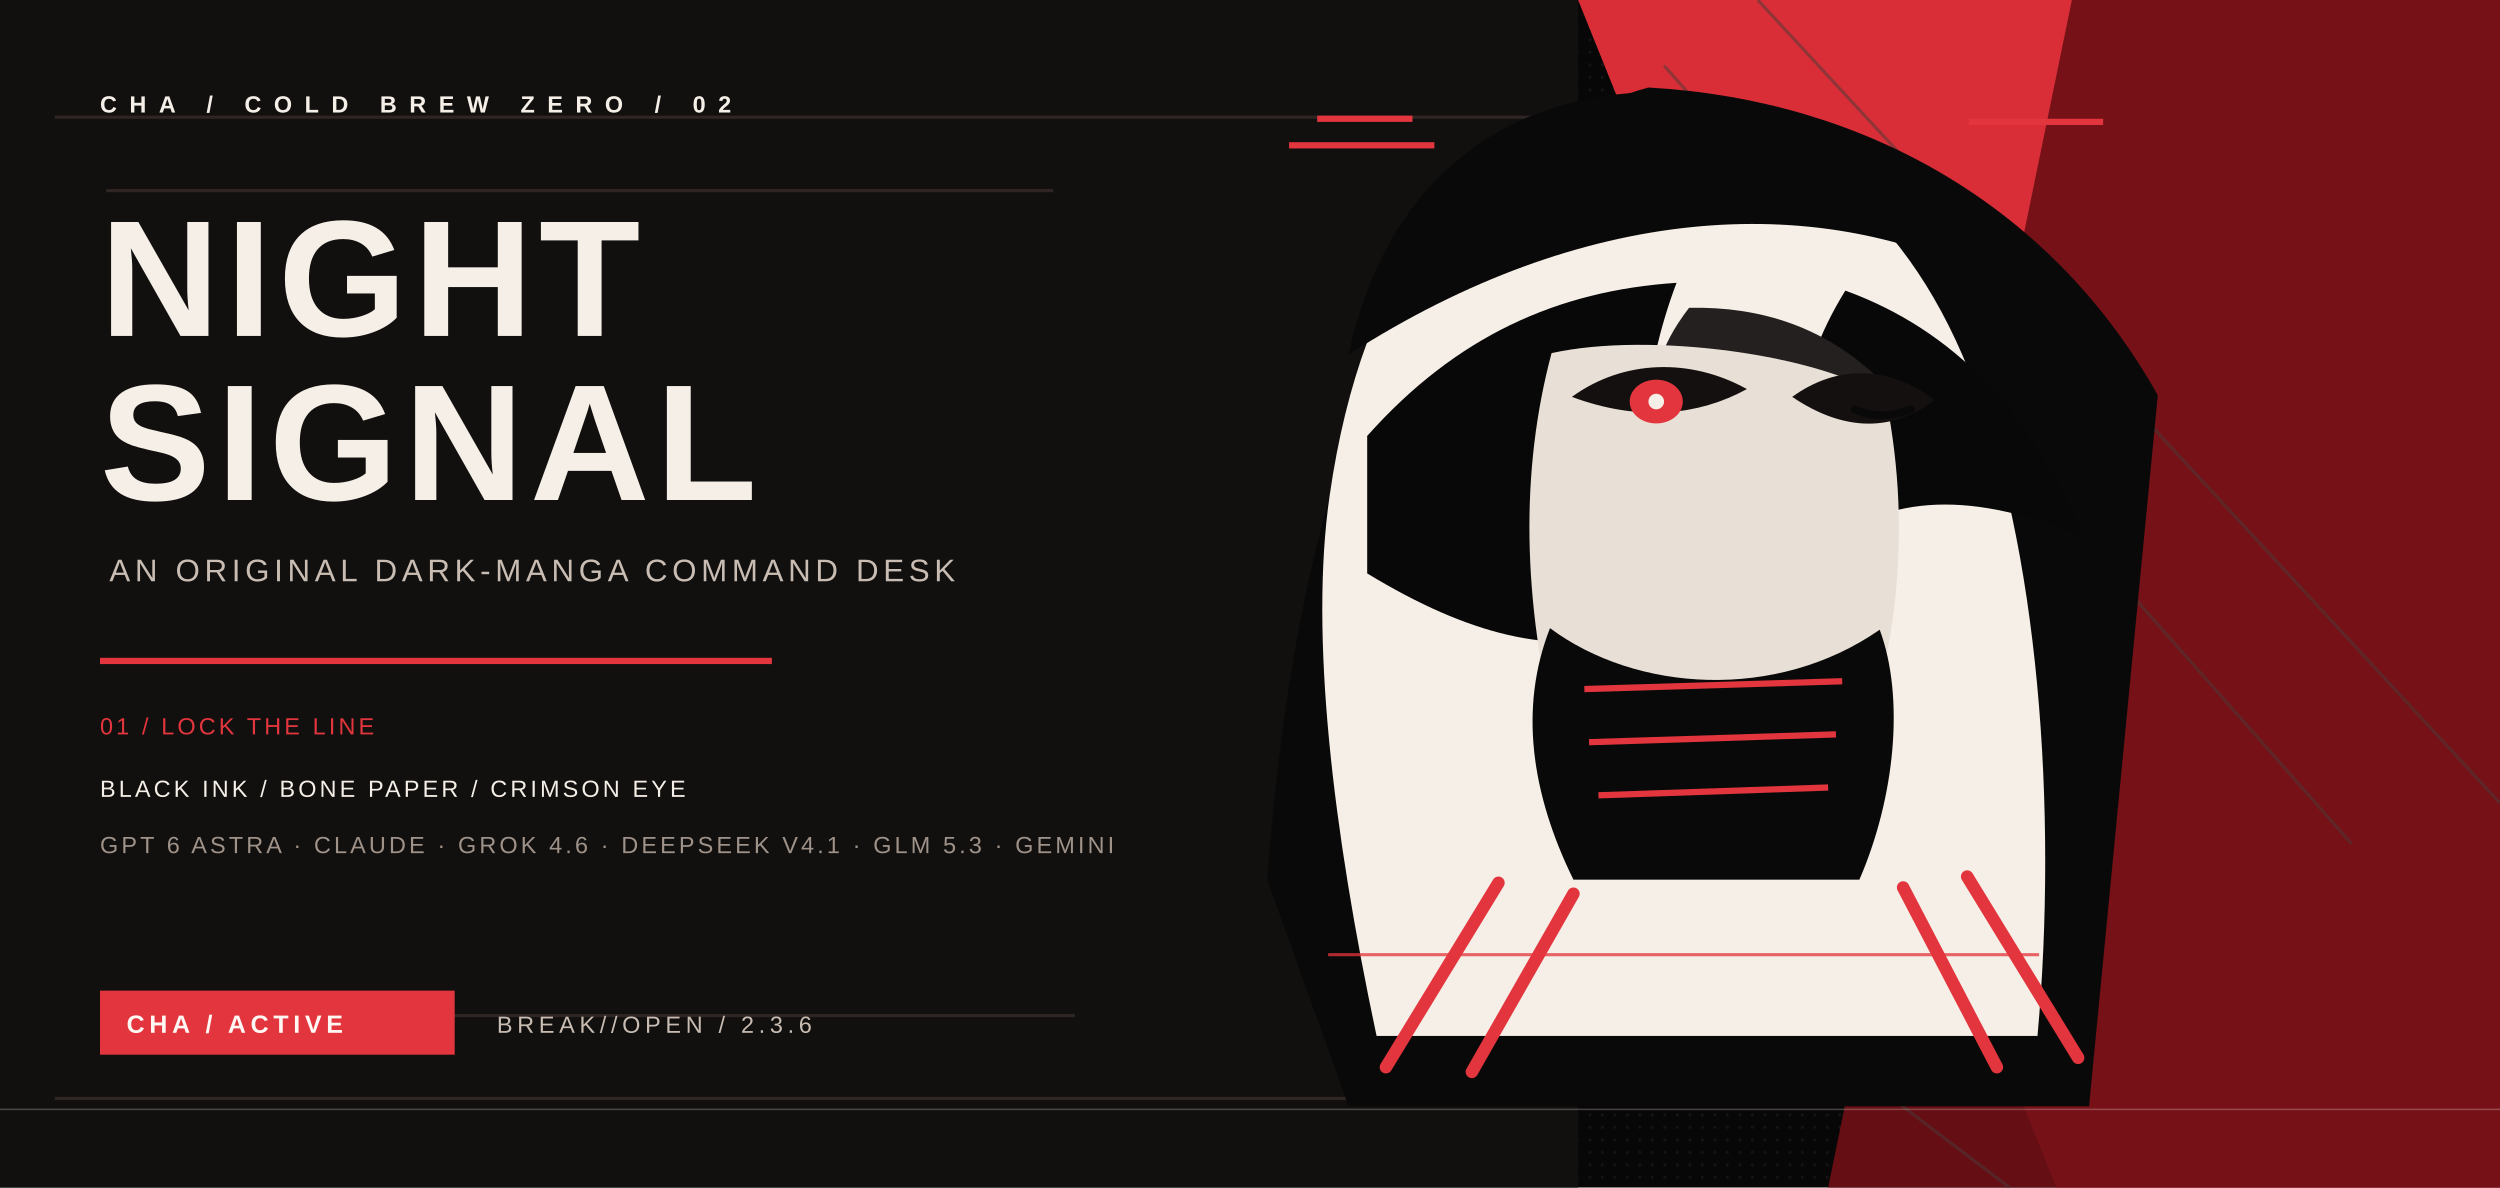
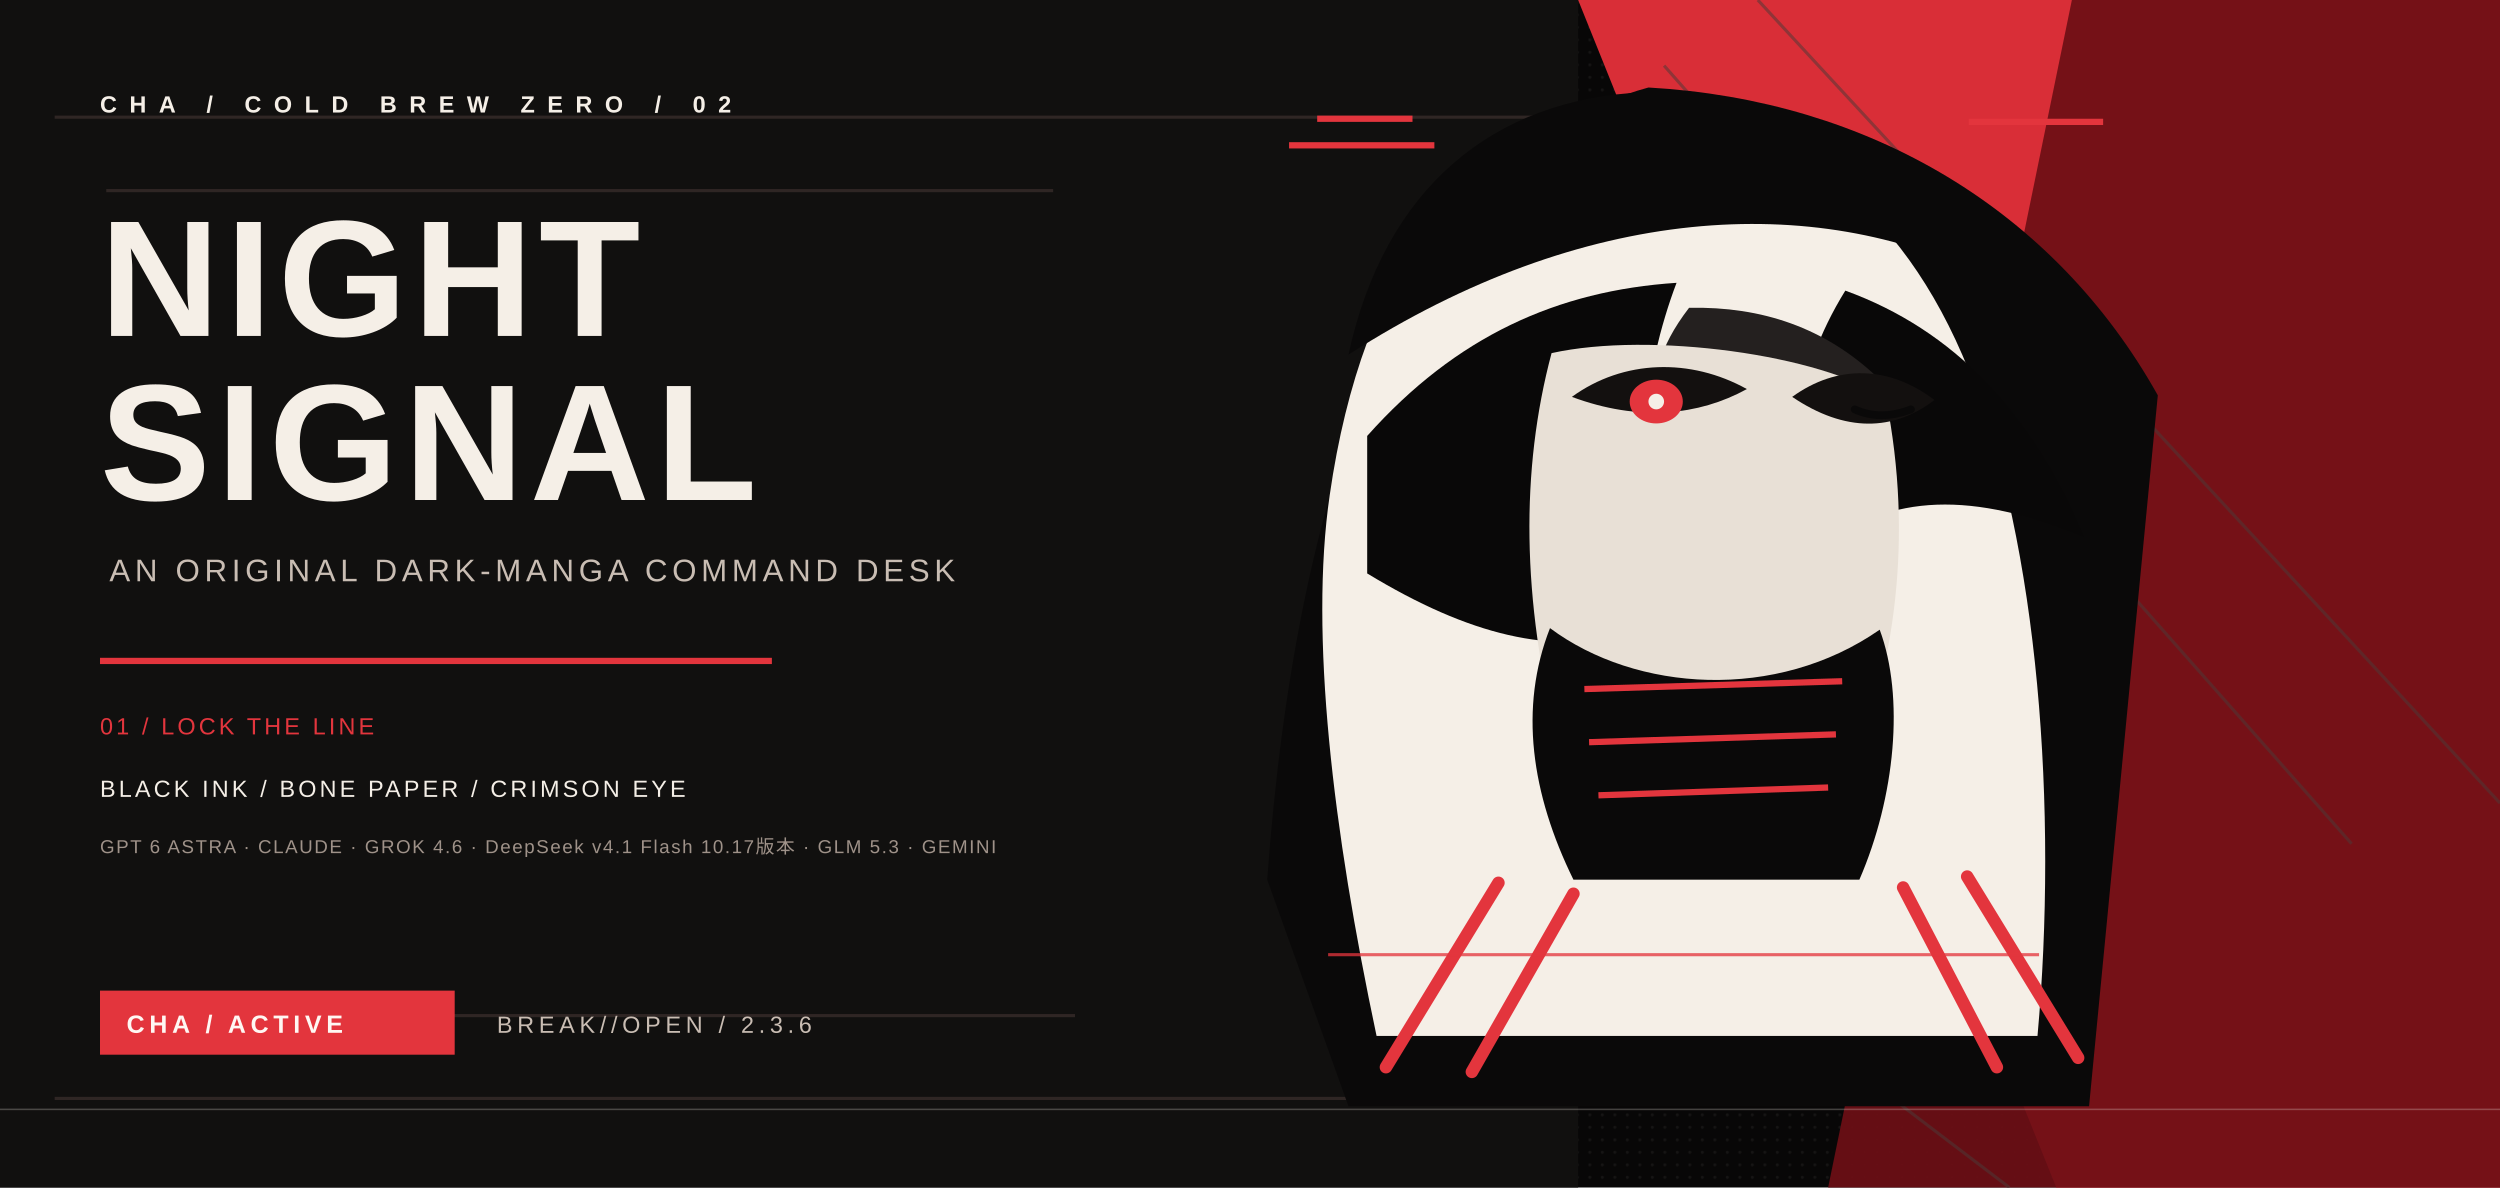
<svg xmlns="http://www.w3.org/2000/svg" viewBox="0 0 1600 760" role="img" aria-labelledby="title desc">
  <defs>
    <pattern id="dots" width="8" height="8" patternUnits="userSpaceOnUse">
      <circle cx="1.5" cy="1.5" r="1" fill="#f5efe7" />
    </pattern>
    <pattern id="lines" width="16" height="16" patternUnits="userSpaceOnUse" patternTransform="rotate(-24)">
      <path d="M0 1h18" stroke="#f5efe7" stroke-width="1" />
    </pattern>
    <linearGradient id="redFade" x1="0" x2="1">
      <stop stop-color="#e3353d" />
      <stop offset="1" stop-color="#660b11" />
    </linearGradient>
  </defs>
  <rect width="1600" height="760" fill="#080707" />
  <path d="M0 0h1600v760H0z" fill="url(#dots)" opacity=".055" />
  <path d="M0 0h1010v760H0z" fill="#11100f" />
  <path d="M1010 0h590v760h-284z" fill="#d92e37" />
  <path d="M1326 0h274v760h-430z" fill="#6d0e15" opacity=".92" />
  <g opacity=".52" fill="none" stroke="#4b3937" stroke-width="2">
    <path d="M35 75h954M35 703h924M68 122h606M68 650h620" />
    <path d="M1065 42l440 498M1125 0l475 514M1010 550l276 210" />
  </g>
  <g fill="#f5efe7" font-family="Arial, Helvetica, sans-serif">
    <text x="64" y="72" font-size="15" font-weight="700" letter-spacing="8">CHA / COLD BREW ZERO / 02</text>
    <text x="64" y="215" font-size="106" font-weight="700" letter-spacing="4">NIGHT</text>
    <text x="64" y="320" font-size="106" font-weight="700" letter-spacing="4">SIGNAL</text>
    <text x="70" y="372" fill="#c9bdb3" font-size="20" letter-spacing="3">AN ORIGINAL DARK-MANGA COMMAND DESK</text>
  </g>
  <rect x="64" y="421" width="430" height="4" fill="#e3353d" />
  <g font-family="Arial, Helvetica, sans-serif" font-size="15" letter-spacing="2">
    <text x="64" y="470" fill="#e3353d">01 / LOCK THE LINE</text>
    <text x="64" y="510" fill="#f5efe7">BLACK INK / BONE PAPER / CRIMSON EYE</text>
-     <text x="64" y="546" fill="#9f9289">GPT 6 ASTRA · CLAUDE · GROK 4.6 · DEEPSEEK V4.1 · GLM 5.3 · GEMINI</text>
+     <text x="64" y="546" fill="#9f9289" font-size="12" letter-spacing="1">GPT 6 ASTRA · CLAUDE · GROK 4.6 · DeepSeek v4.1 Flash 10.17版本 · GLM 5.3 · GEMINI</text>
  </g>
  <g transform="translate(803 20)">
    <path d="M252 36c142 8 260 79 326 197l-44 455H60L8 543C27 281 101 77 252 36Z" fill="#0a0909" />
    <path d="M238 48C135 64 69 151 48 297c-13 89 2 214 30 346h423c13-144 1-314-44-426C414 110 339 54 238 48Z" fill="#f5efe7" />
    <path d="M60 207C83 101 152 43 250 39c83 0 163 38 218 118-110-54-257-47-408 50Z" fill="#0a0909" />
    <path d="M72 259C129 195 194 166 270 161c-21 55-30 130-28 225-52 13-104 1-170-39Z" fill="#090808" />
    <path d="M378 166c69 25 120 78 153 158-71-30-125-28-167 6-25-54-20-109 14-164Z" fill="#090808" />
    <path d="M278 177c47-1 87 13 120 44-51 18-82 41-93 69-45-28-67-61-27-113Z" fill="#24201f" />
    <path d="M190 206c-20 75-19 158 4 249 39 39 113 57 188 22 27-71 40-151 22-242-41-28-151-43-214-29Z" fill="#e8e0d6" />
    <path d="M203 234c33-24 76-25 112-5-31 17-69 21-112 5Z" fill="#13100f" />
    <path d="M344 234c29-21 62-20 91 2-26 20-57 21-91-2Z" fill="#13100f" />
    <ellipse cx="257" cy="237" rx="17" ry="14" fill="#e3353d" />
    <ellipse cx="257" cy="237" rx="5" ry="5" fill="#f5efe7" />
    <path d="M384 242c11 5 23 5 36 0" fill="none" stroke="#0a0909" stroke-width="5" stroke-linecap="round" />
    <path d="M189 382c55 41 145 47 211 1 16 43 10 107-13 160H204c-27-55-35-110-15-161Z" fill="#0a0909" />
    <path d="M211 421l165-5M214 455l158-5M220 489l147-5" stroke="#e3353d" stroke-width="4" />
    <path d="M156 545l-72 118M204 552l-65 114M415 548l60 115M456 541l71 116" fill="none" stroke="#e3353d" stroke-width="8" stroke-linecap="round" />
    <path d="M40 56h61M22 73h93M457 58h86" stroke="#e3353d" stroke-width="4" />
    <path d="M47 591h455" stroke="#e3353d" stroke-width="2" opacity=".76" />
  </g>
  <g transform="translate(64 634)">
    <rect width="227" height="41" fill="#e3353d" />
    <text x="17" y="27" fill="#fff7f3" font-family="Arial, Helvetica, sans-serif" font-size="16" font-weight="700" letter-spacing="3">CHA / ACTIVE</text>
    <text x="254" y="27" fill="#c9bdb3" font-family="Arial, Helvetica, sans-serif" font-size="15" letter-spacing="3">BREAK//OPEN / 2.3.6</text>
  </g>
  <path d="M0 710h1600" stroke="#f5efe7" stroke-width="1" opacity=".25" />
</svg>
